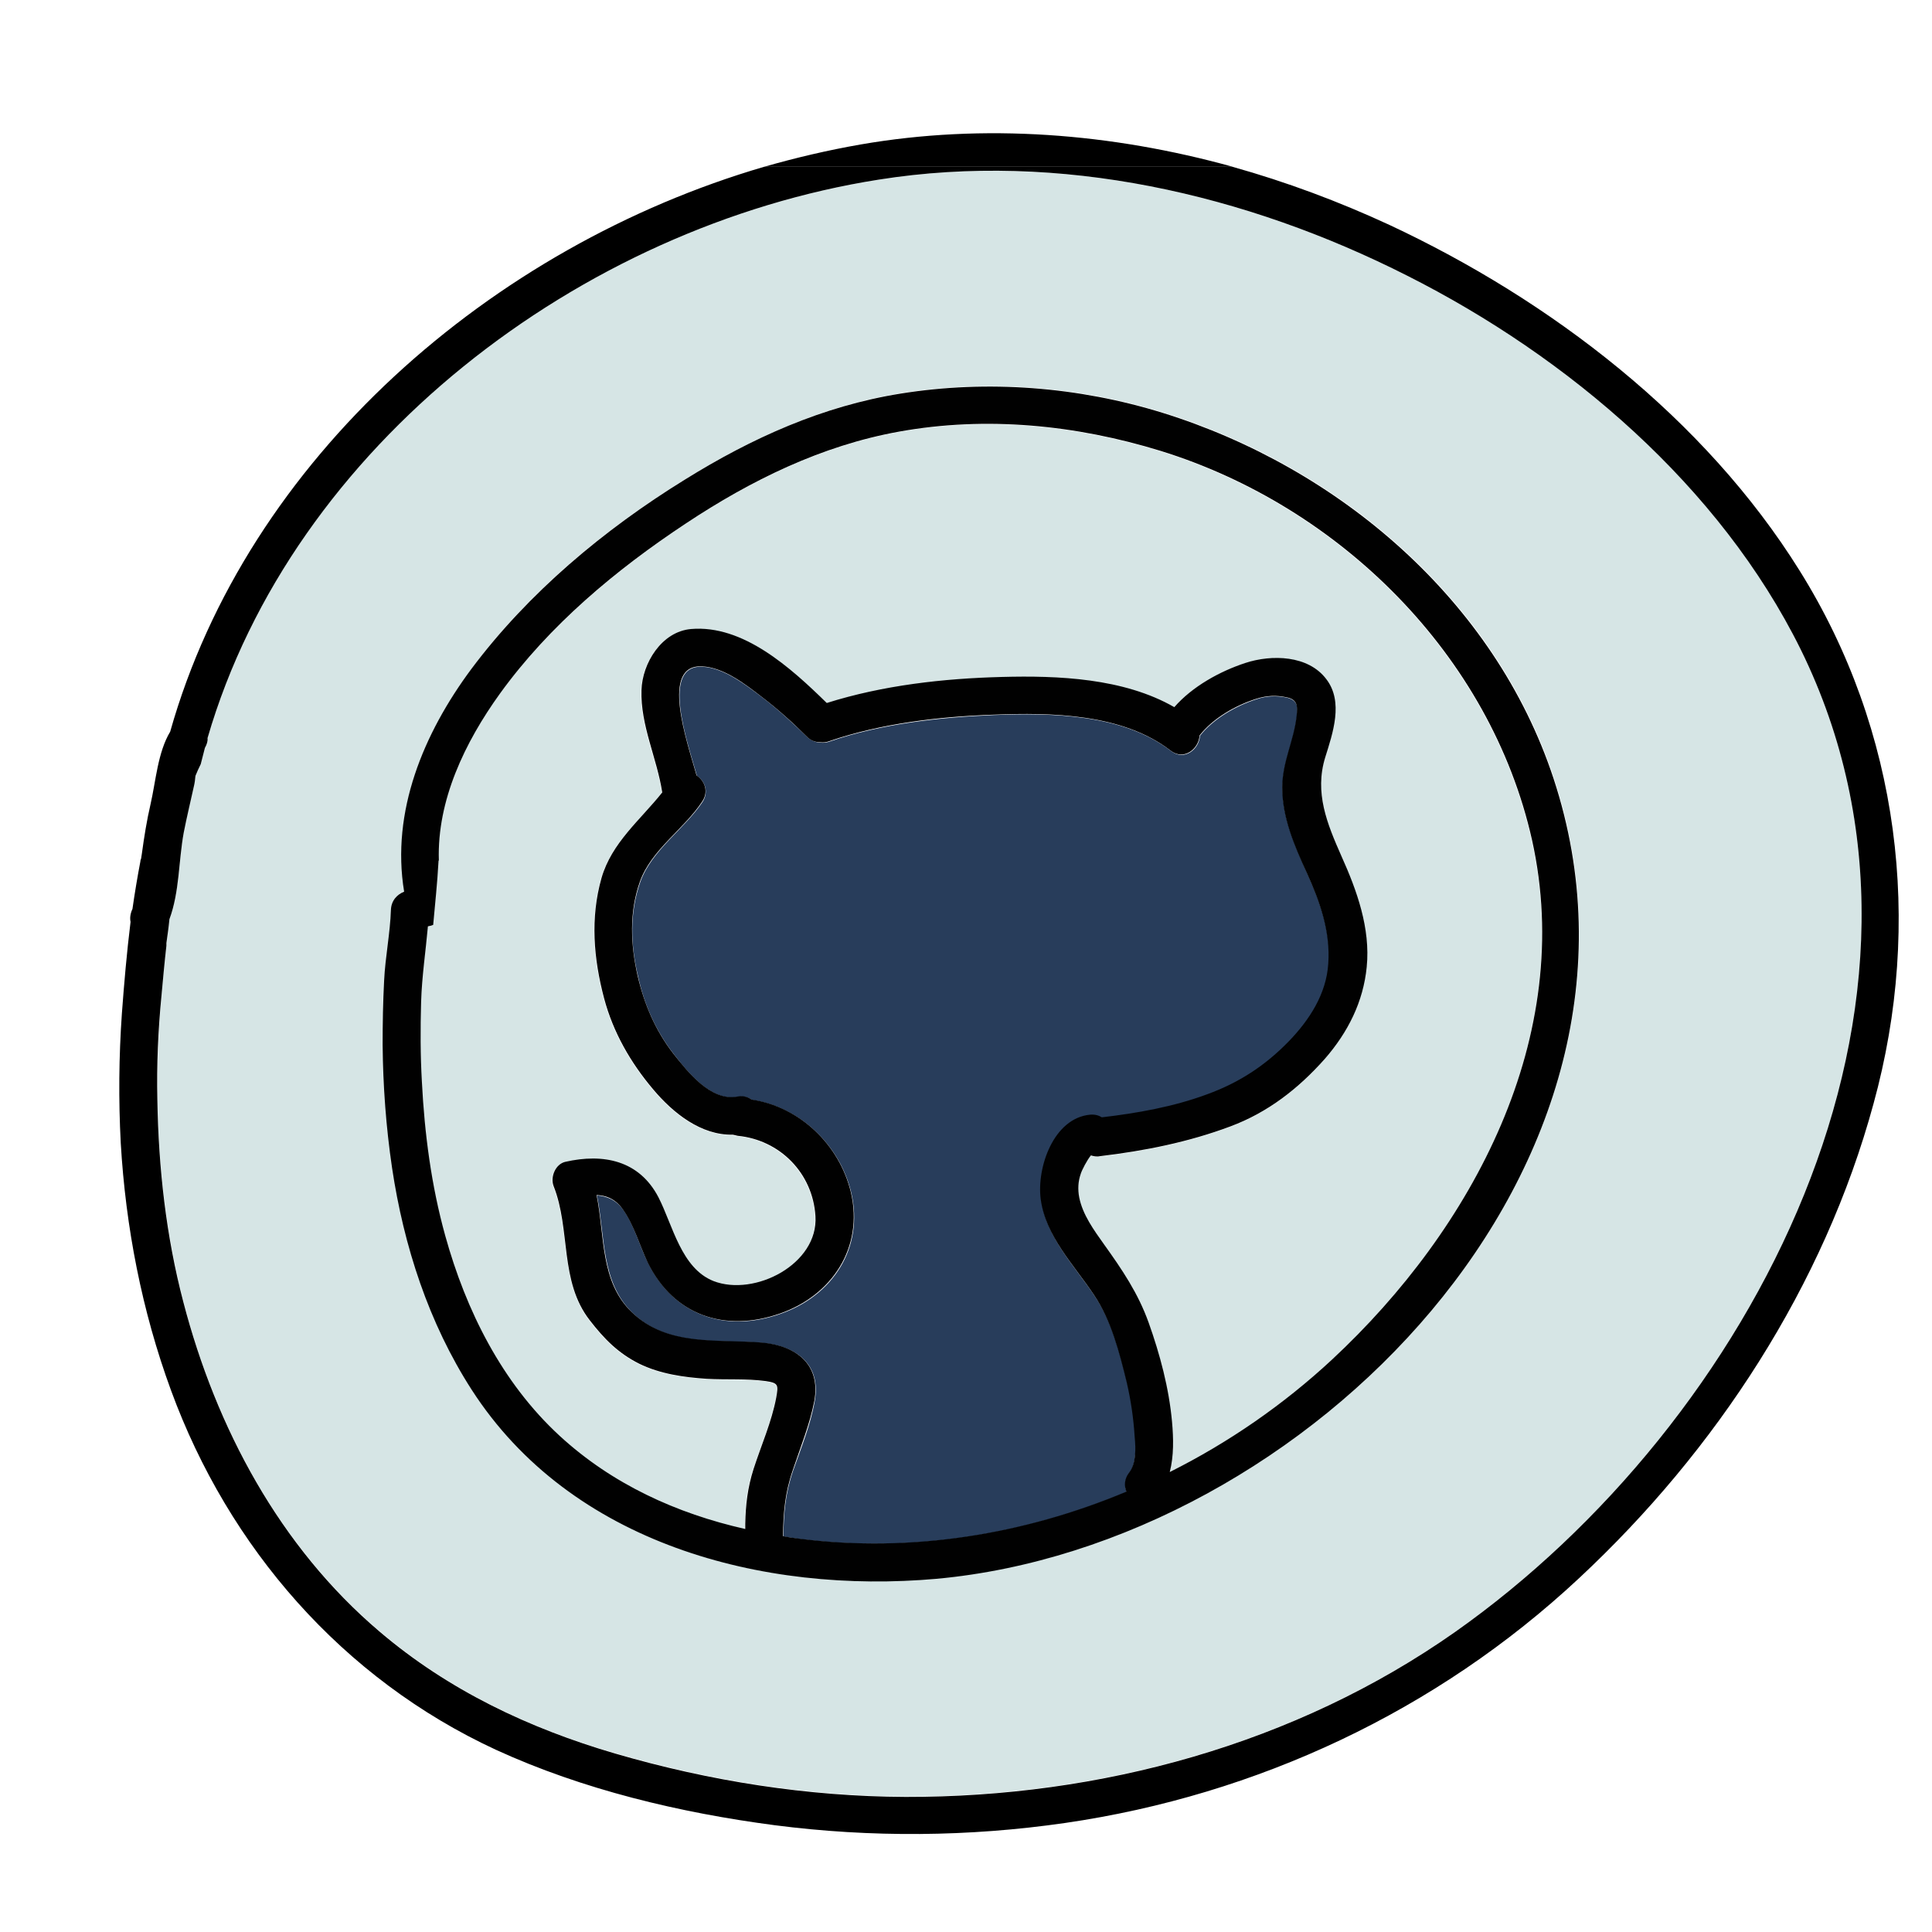
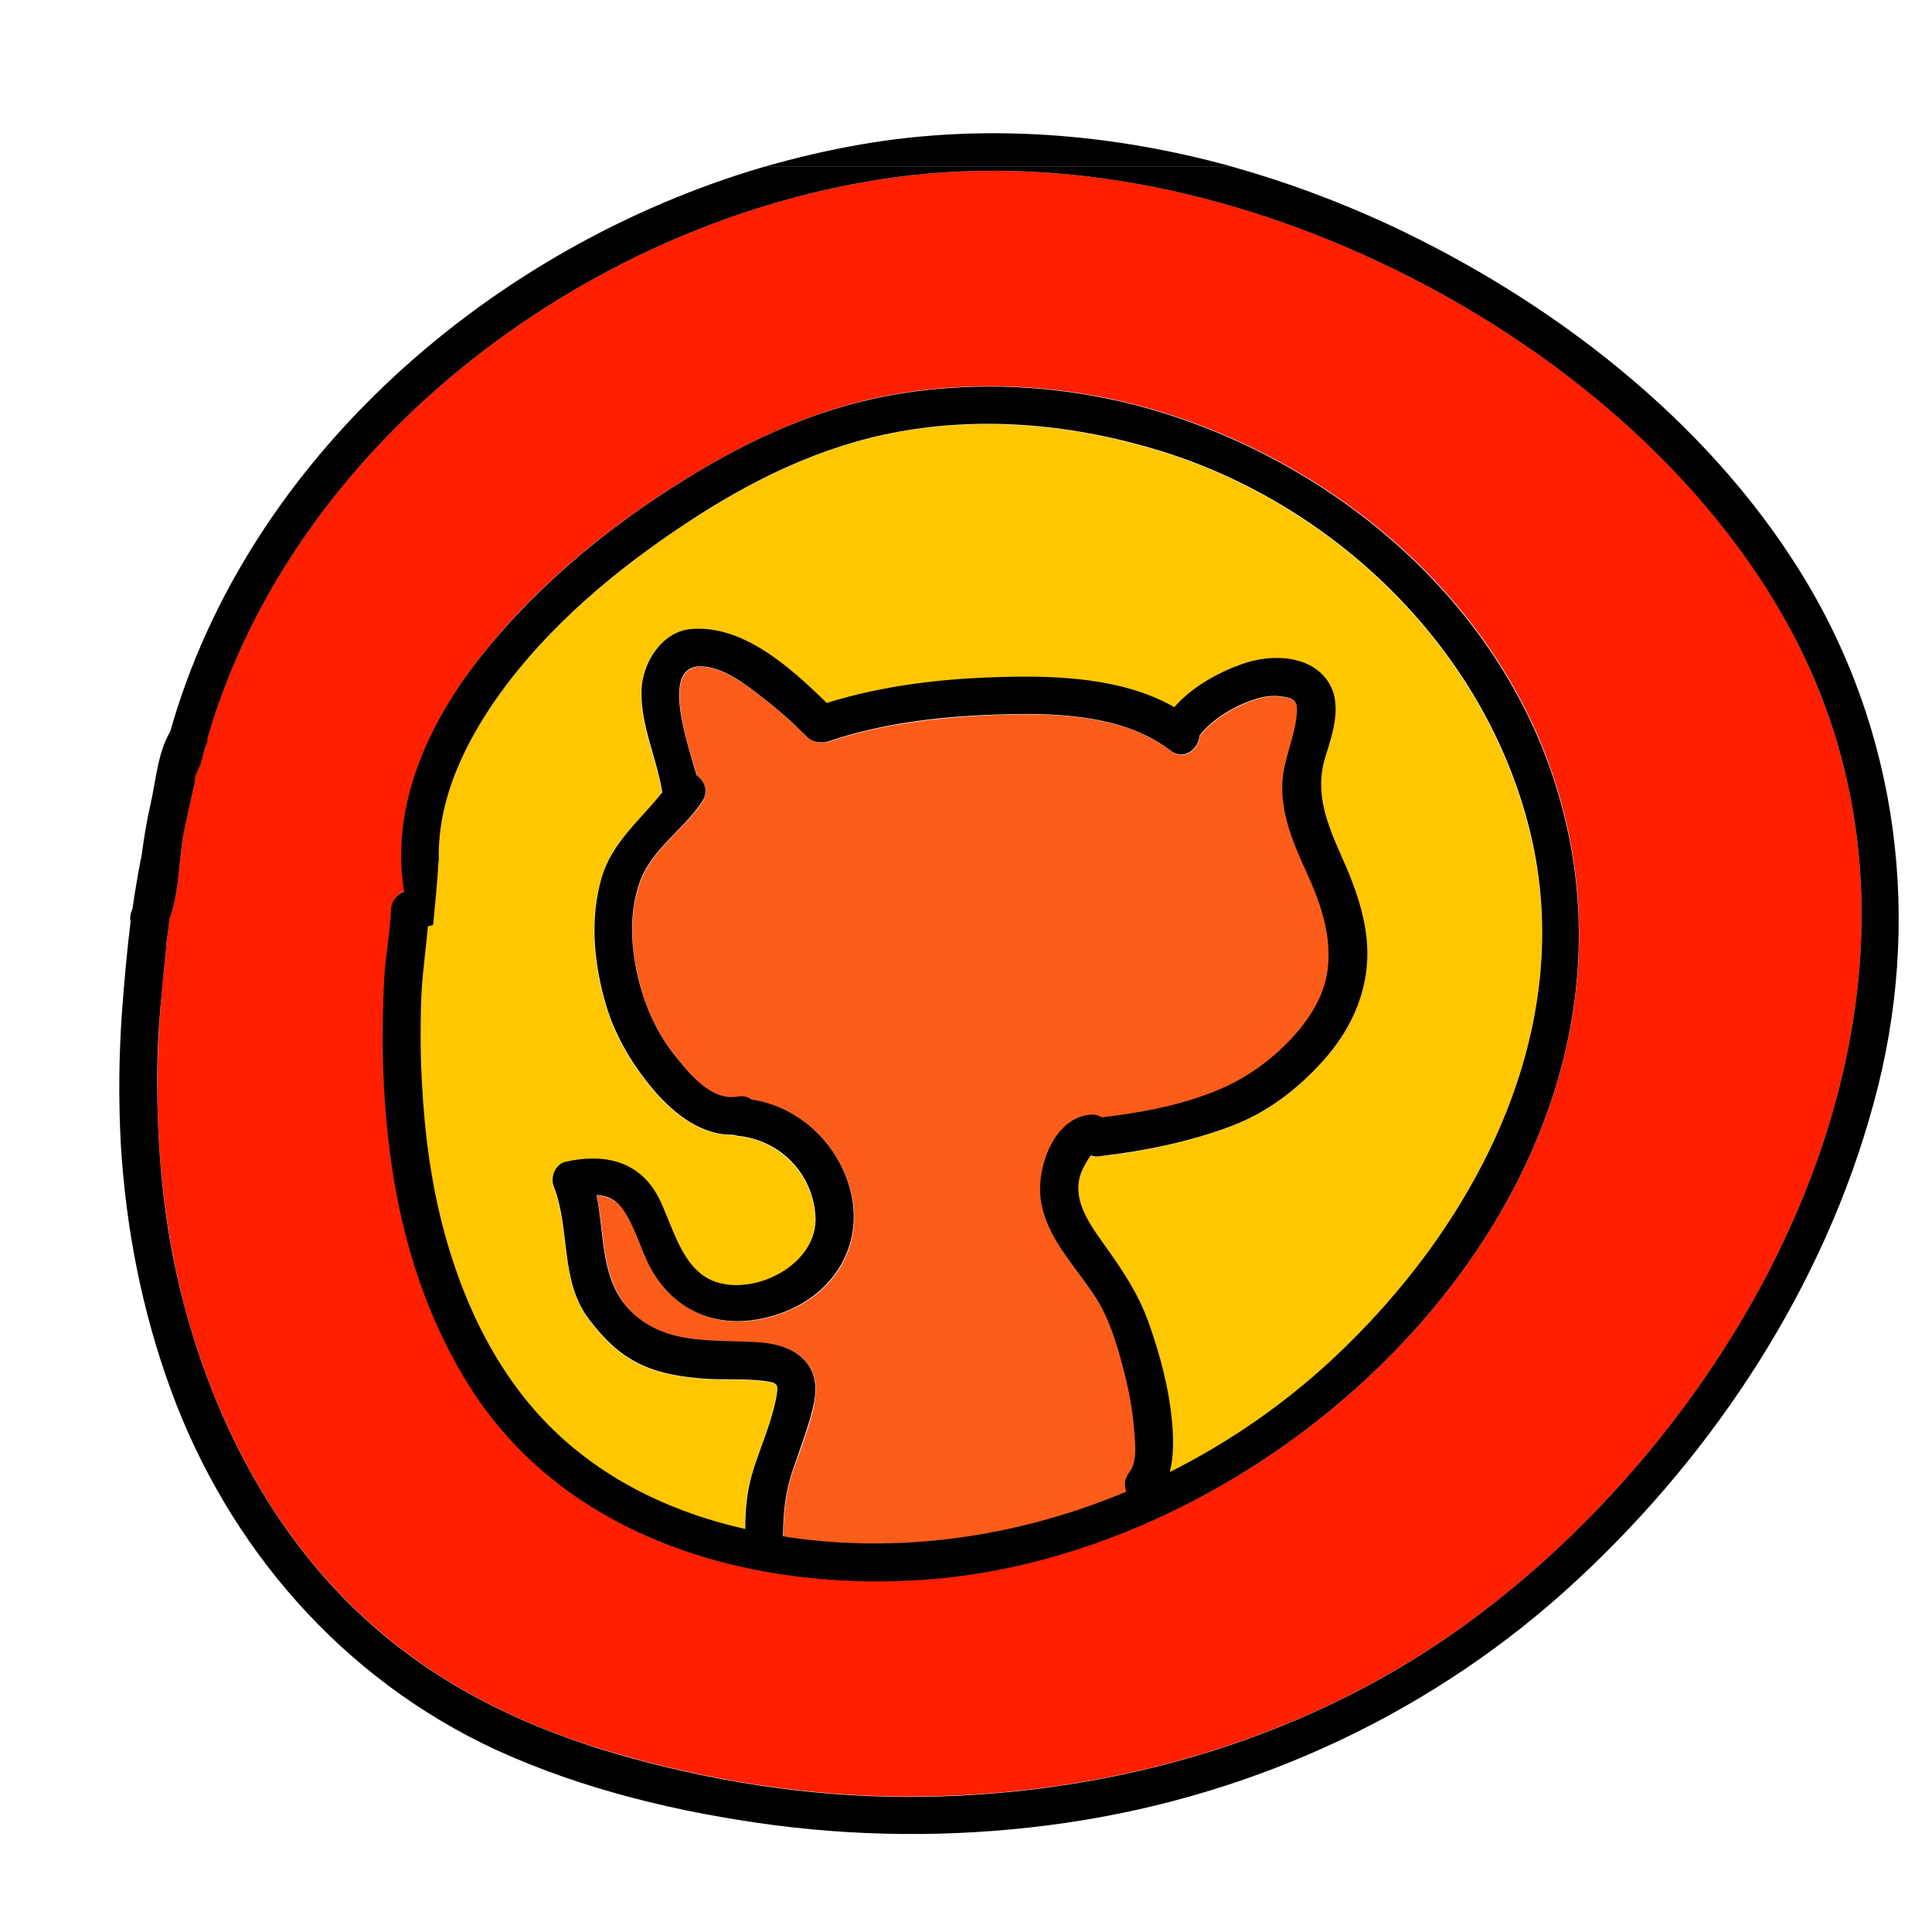
<svg xmlns="http://www.w3.org/2000/svg" viewBox="0 0 512 512" width="480px" height="480px">
-   <path fill="#283D5B" d="M346.4,231.4c-3.2-7.2-6.5-14.5-6.5-22.6c0-6.8,3.1-12.4,3.8-18.9c0.3-2.6,0.2-4.3-2.6-5c-2.8-0.6-5.4-0.5-8.1,0.4c-5.3,1.7-11.4,5.1-15,9.7c-0.2,3.5-4.1,6.8-7.7,4c-12.7-9.8-31.6-10.1-46.9-9.5c-14.4,0.6-29.8,2.3-43.5,7c-0.8,0.3-1.7,0.4-2.4,0.3c-1.2,0-2.5-0.5-3.6-1.5c-3.8-3.7-7.7-7.3-11.9-10.5c-4.4-3.3-10.1-7.8-15.8-8.1c-11.2-0.6-4.1,19.8-1.5,28.9c2.1,1.4,3.2,4.2,1.5,6.9c-4.8,7.2-13.5,12.8-16.5,21.2c-2.9,8.2-2.6,16.7-0.6,25.1c1.7,7.6,4.7,14.4,9.5,20.6c3.7,4.8,9.9,12.6,16.9,11.3c1.5-0.3,2.8,0.1,3.8,0.8c12.8,1.9,23.3,12,26.3,24.6c3.4,14.6-4.9,27.3-18.8,32.1c-14.6,5.1-28.1,0.4-35-13.4c-2.3-4.5-3.6-9.8-6.5-14c-1.9-2.7-4.3-3.8-7.1-4c2.2,10.8,1,22.9,9.4,31.1c9.5,9.2,22.5,7,34.5,8c9,0.8,15.6,5.7,13.8,15.5c-1.1,6.2-3.6,12.3-5.7,18.3c-2.1,6.1-2.5,11.3-2.6,17.5c1.5,0.2,3.1,0.5,4.6,0.7c29.4,3.7,59.2-1.1,86.4-12.5c-0.6-1.5-0.6-3.3,0.7-5c1.8-2.4,1.7-6.5,1.6-9.3c-0.2-4.8-0.9-9.7-2.1-14.4c-1.9-7.8-4.1-16.4-8.6-23.1c-5.3-8-12.9-15.6-14.2-25.5c-1.1-8.4,3.4-21.5,13.1-22.4c1.2-0.1,2.3,0.2,3.1,0.7c9.4-1.2,19-2.8,27.9-6.1c8.5-3.2,15.4-7.6,21.7-14.1c5.4-5.6,9.9-12.6,10.4-20.5C352.7,246.9,349.9,239.1,346.4,231.4z" />
-   <path fill="#D6E5E5" d="M405.9,222.7c-11-49-51-88.4-98.4-103.1c-22.4-6.9-46.3-9.3-69.4-5.1c-20.5,3.7-39.1,12.9-56.4,24.3c-18.5,12.3-36.1,27-49.3,45.1c-9.3,12.8-16.7,28.3-16.2,44.2c0,0.1-0.1,0.3-0.1,0.4c-0.3,5.6-0.9,11.1-1.4,16.7c-0.5,0.2-0.9,0.3-1.4,0.4c-0.6,6.6-1.6,13.3-1.8,20c-0.2,7-0.2,14,0.2,21.1c0.7,13.8,2.5,27.6,6.2,40.9c5.6,19.8,15,38.9,30.3,53c13.9,12.8,31.1,20.6,49.2,24.7v-0.7c0-0.2,0-0.5,0-0.7c0.1-4.9,0.5-9.5,2.2-14.5c2-6.2,4.8-12.5,6-18.9c0.6-3.4,0.6-3.9-2.8-4.4c-5.1-0.7-10.4-0.3-15.6-0.6c-6.1-0.4-12.4-1.3-17.9-4c-5.6-2.8-9.3-6.6-13.1-11.5c-8-10.4-5-24-9.6-35.6c-0.9-2.3,0.5-5.8,3.1-6.4c10.1-2.3,19.6-0.4,24.7,9.4c3.9,7.3,6,18.8,14.6,22.2c11,4.3,27.8-4.4,27-17.2c-0.7-11.3-9.4-20.2-20.6-21.3c-0.5,0-0.9-0.1-1.3-0.3c-8.4,0.2-15.8-5.7-21.1-12c-6-7.1-10.6-15.1-13-24.1c-2.8-10.6-3.7-21.3-0.7-31.9c2.7-9.5,10.3-15.4,16.1-22.7c-1.4-9.1-5.8-17.7-5.5-27.1c0.2-7.2,5.3-15.5,13.1-16.2c13.8-1.2,26.4,10.2,36,19.6c14.9-4.6,30.9-6.5,46.4-6.9c14.9-0.4,32.3,0.4,45.7,8c4.8-5.5,12.1-9.5,18.8-11.7c7-2.3,16.7-2.1,21.5,4.3c4.6,6,1.7,14.3-0.3,20.7c-2.9,9.4,0.4,17.7,4.3,26.2c4.1,9.1,7.7,19.1,6.7,29.3c-1,9.3-5,17.4-11.1,24.4c-6.9,7.9-15.1,14.2-25,17.9c-11.2,4.2-22.8,6.5-34.6,7.9c-0.9,0.1-1.7,0-2.4-0.2c-1,1.2-2.4,3.9-2.7,4.9c-0.7,2-0.8,4.1-0.4,6.2c0.9,4.6,3.9,8.8,6.6,12.5c4.8,6.6,9,12.9,11.8,20.7c3,8.4,5.4,17.4,6.2,26.3c0.4,4.4,0.5,9-0.6,13.3c15.7-7.8,30.2-17.9,43-29.8C390.2,325.7,417.6,274.8,405.9,222.7z" />
-   <path fill="#D6E5E5" d="M477.2,172.1c-21.3-43.4-61.6-77.5-104.2-99C330.3,51.4,280.8,40,232.9,47.6C154,60,77.6,117.9,55,195.5c0,0.9-0.2,1.7-0.7,2.6c-0.4,1.4-0.8,2.9-1.1,4.3c-0.5,1-1,2-1.4,3.1c-0.1,0.9-0.3,1.9-0.4,2.7c-0.9,4.1-2,8.2-2.7,12.3c-1.4,7.7-1.1,15.7-3.8,23c-0.2,2.1-0.5,4.2-0.8,6.3c0,0.3,0,0.5,0,0.7c-0.5,4.4-0.9,8.8-1.3,13.2c-0.8,9.2-1.2,18.4-1.1,27.6c0.3,18.1,2.4,36.2,6.9,53.7c8.7,33.3,25.5,64.8,52,87.3c18.2,15.5,39.5,25.7,62.4,32.3c25,7.3,51,11.4,77.1,11.5c51.5,0.1,103.2-13.9,145.6-43.7C464.1,377.2,523.2,265.6,477.2,172.1z M248.3,418.3c-46.2,4.2-96.9-9.2-123.2-50.1c-11.4-17.7-18-38.1-21.1-58.8c-1.6-10.8-2.5-21.7-2.5-32.6c0-5.7,0.1-11.4,0.4-17.1c0.4-6.3,1.6-12.5,1.8-18.7c0.1-2.4,1.6-4.1,3.5-4.8c-3.5-21.2,5.1-41.9,17.8-59c15-20.3,35.2-37,56.6-50.2c17.7-10.9,36.5-19.5,57.2-22.8c23-3.7,47.1-1.8,69.4,5.1c46.6,14.5,88.1,49.6,103.6,96.9C445.4,308.6,346.2,409.4,248.3,418.3z" />
+   <path fill="#fd5d1b" d="M346.4,231.4c-3.2-7.2-6.5-14.5-6.5-22.6c0-6.8,3.1-12.4,3.8-18.9c0.3-2.6,0.2-4.3-2.6-5c-2.8-0.6-5.4-0.5-8.1,0.4c-5.3,1.7-11.4,5.1-15,9.7c-0.2,3.5-4.1,6.8-7.7,4c-12.7-9.8-31.6-10.1-46.9-9.5c-14.4,0.6-29.8,2.3-43.5,7c-0.8,0.3-1.7,0.4-2.4,0.3c-1.2,0-2.5-0.5-3.6-1.5c-3.8-3.7-7.7-7.3-11.9-10.5c-4.4-3.3-10.1-7.8-15.8-8.1c-11.2-0.6-4.1,19.8-1.5,28.9c2.1,1.4,3.2,4.2,1.5,6.9c-4.8,7.2-13.5,12.8-16.5,21.2c-2.9,8.2-2.6,16.7-0.6,25.1c1.7,7.6,4.7,14.4,9.5,20.6c3.7,4.8,9.9,12.6,16.9,11.3c1.5-0.3,2.8,0.1,3.8,0.8c12.8,1.9,23.3,12,26.3,24.6c3.4,14.6-4.9,27.3-18.8,32.1c-14.6,5.1-28.1,0.4-35-13.4c-2.3-4.5-3.6-9.8-6.5-14c-1.9-2.7-4.3-3.8-7.1-4c2.2,10.8,1,22.9,9.4,31.1c9.5,9.2,22.5,7,34.5,8c9,0.8,15.6,5.7,13.8,15.5c-1.1,6.2-3.6,12.3-5.7,18.3c-2.1,6.1-2.5,11.3-2.6,17.5c1.5,0.2,3.1,0.5,4.6,0.7c29.4,3.7,59.2-1.1,86.4-12.5c-0.6-1.5-0.6-3.3,0.7-5c1.8-2.4,1.7-6.5,1.6-9.3c-0.2-4.8-0.9-9.7-2.1-14.4c-1.9-7.8-4.1-16.4-8.6-23.1c-5.3-8-12.9-15.6-14.2-25.5c-1.1-8.4,3.4-21.5,13.1-22.4c1.2-0.1,2.3,0.2,3.1,0.7c9.4-1.2,19-2.8,27.9-6.1c8.5-3.2,15.4-7.6,21.7-14.1c5.4-5.6,9.9-12.6,10.4-20.5C352.7,246.9,349.9,239.1,346.4,231.4z" />
+   <path fill="#ffc700" d="M405.9,222.7c-11-49-51-88.4-98.4-103.1c-22.4-6.9-46.3-9.3-69.4-5.1c-20.5,3.7-39.1,12.9-56.4,24.3c-18.5,12.3-36.1,27-49.3,45.1c-9.3,12.8-16.7,28.3-16.2,44.2c0,0.1-0.1,0.3-0.1,0.4c-0.3,5.6-0.9,11.1-1.4,16.7c-0.5,0.2-0.9,0.3-1.4,0.4c-0.6,6.6-1.6,13.3-1.8,20c-0.2,7-0.2,14,0.2,21.1c0.7,13.8,2.5,27.6,6.2,40.9c5.6,19.8,15,38.9,30.3,53c13.9,12.8,31.1,20.6,49.2,24.7v-0.7c0-0.2,0-0.5,0-0.7c0.1-4.9,0.5-9.5,2.2-14.5c2-6.2,4.8-12.5,6-18.9c0.6-3.4,0.6-3.9-2.8-4.4c-5.1-0.7-10.4-0.3-15.6-0.6c-6.1-0.4-12.4-1.3-17.9-4c-5.6-2.8-9.3-6.6-13.1-11.5c-8-10.4-5-24-9.6-35.6c-0.9-2.3,0.5-5.8,3.1-6.4c10.1-2.3,19.6-0.4,24.7,9.4c3.9,7.3,6,18.8,14.6,22.2c11,4.3,27.8-4.4,27-17.2c-0.7-11.3-9.4-20.2-20.6-21.3c-0.5,0-0.9-0.1-1.3-0.3c-8.4,0.2-15.8-5.7-21.1-12c-6-7.1-10.6-15.1-13-24.1c-2.8-10.6-3.7-21.3-0.7-31.9c2.7-9.5,10.3-15.4,16.1-22.7c-1.4-9.1-5.8-17.7-5.5-27.1c0.2-7.2,5.3-15.5,13.1-16.2c13.8-1.2,26.4,10.2,36,19.6c14.9-4.6,30.9-6.5,46.4-6.9c14.9-0.4,32.3,0.4,45.7,8c4.8-5.5,12.1-9.5,18.8-11.7c7-2.3,16.7-2.1,21.5,4.3c4.6,6,1.7,14.3-0.3,20.7c-2.9,9.4,0.4,17.7,4.3,26.2c4.1,9.1,7.7,19.1,6.7,29.3c-1,9.3-5,17.4-11.1,24.4c-6.9,7.9-15.1,14.2-25,17.9c-11.2,4.2-22.8,6.5-34.6,7.9c-0.9,0.1-1.7,0-2.4-0.2c-1,1.2-2.4,3.9-2.7,4.9c-0.7,2-0.8,4.1-0.4,6.2c0.9,4.6,3.9,8.8,6.6,12.5c4.8,6.6,9,12.9,11.8,20.7c3,8.4,5.4,17.4,6.2,26.3c0.4,4.4,0.5,9-0.6,13.3c15.7-7.8,30.2-17.9,43-29.8C390.2,325.7,417.6,274.8,405.9,222.7z" />
+   <path fill="#ff1f01" d="M477.2,172.1c-21.3-43.4-61.6-77.5-104.2-99C330.3,51.4,280.8,40,232.9,47.6C154,60,77.6,117.9,55,195.5c0,0.9-0.2,1.7-0.7,2.6c-0.4,1.4-0.8,2.9-1.1,4.3c-0.5,1-1,2-1.4,3.1c-0.1,0.9-0.3,1.9-0.4,2.7c-0.9,4.1-2,8.2-2.7,12.3c-1.4,7.7-1.1,15.7-3.8,23c-0.2,2.1-0.5,4.2-0.8,6.3c0,0.3,0,0.5,0,0.7c-0.5,4.4-0.9,8.8-1.3,13.2c-0.8,9.2-1.2,18.4-1.1,27.6c0.3,18.1,2.4,36.2,6.9,53.7c8.7,33.3,25.5,64.8,52,87.3c18.2,15.5,39.5,25.7,62.4,32.3c25,7.3,51,11.4,77.1,11.5c51.5,0.1,103.2-13.9,145.6-43.7C464.1,377.2,523.2,265.6,477.2,172.1z M248.3,418.3c-46.2,4.2-96.9-9.2-123.2-50.1c-11.4-17.7-18-38.1-21.1-58.8c-1.6-10.8-2.5-21.7-2.5-32.6c0-5.7,0.1-11.4,0.4-17.1c0.4-6.3,1.6-12.5,1.8-18.7c0.1-2.4,1.6-4.1,3.5-4.8c-3.5-21.2,5.1-41.9,17.8-59c15-20.3,35.2-37,56.6-50.2c17.7-10.9,36.5-19.5,57.2-22.8c23-3.7,47.1-1.8,69.4,5.1c46.6,14.5,88.1,49.6,103.6,96.9C445.4,308.6,346.2,409.4,248.3,418.3z" />
  <path d="M228,38.3c-8.6,1.5-17.1,3.5-25.5,5.9h124.2C294.6,35.3,260.8,32.6,228,38.3z" />
  <path d="M476.9,151.2c-25.2-40.4-65.9-71.6-108.7-91.6c-13.4-6.2-27.3-11.4-41.6-15.4H202.5C130.4,65.3,65.6,121.4,45.1,193.9c-3.3,5.5-3.8,13.1-5.2,19.2c-1,4.3-1.7,8.7-2.3,13.1c-0.1,0.4-0.1,0.9-0.2,1.3c-0.1,0.3-0.2,0.5-0.2,0.8c-0.8,4.2-1.5,8.4-2.1,12.6c0,0.1-0.1,0.1-0.1,0.2c-0.5,1.2-0.6,2.3-0.4,3.2c-1,8.1-1.7,16.2-2.3,24.3c-0.8,11.4-0.9,22.9-0.3,34.3c1.3,22.3,5.6,44.5,13.3,65.5c15.3,41.8,45.5,76.5,86.1,95.3c23.1,10.6,48.8,16.7,73.9,20c25.5,3.3,51.5,3.1,77-0.6c50.9-7.4,98.5-29.7,136.1-64.8c36.4-33.9,65-77.6,78.1-125.8C509.7,244.6,503.4,193.6,476.9,151.2z M385.6,432.5c-42.4,29.8-94.1,43.8-145.6,43.7C214,476.1,188,472,163,464.7c-22.9-6.7-44.2-16.8-62.4-32.3c-26.5-22.5-43.3-54-52-87.3c-4.6-17.5-6.6-35.6-6.9-53.7c-0.2-9.2,0.2-18.4,1.1-27.6c0.4-4.4,0.8-8.8,1.3-13.2c0-0.2,0-0.5,0-0.7c0.3-2.1,0.6-4.2,0.8-6.3c2.7-7.3,2.4-15.4,3.8-23c0.8-4.1,1.8-8.2,2.7-12.3c0.2-0.8,0.3-1.7,0.4-2.7c0.4-1,0.9-2.1,1.4-3.1c0.4-1.4,0.7-2.9,1.1-4.3c0.5-0.9,0.8-1.8,0.7-2.6C77.6,117.9,154,60,232.9,47.6c47.9-7.6,97.3,3.8,140.1,25.5c42.6,21.5,82.8,55.7,104.2,99C523.2,265.6,464.1,377.2,385.6,432.5z" />
  <path fill="#010101" d="M411.7,206.3c-15.6-47.3-57-82.4-103.6-96.9c-22.3-6.9-46.3-8.8-69.4-5.1c-20.7,3.3-39.5,11.8-57.2,22.8c-21.4,13.2-41.5,30-56.6,50.2c-12.7,17.1-21.3,37.8-17.8,59c-1.8,0.7-3.4,2.3-3.5,4.8c-0.2,6.2-1.5,12.5-1.8,18.7c-0.3,5.7-0.4,11.4-0.4,17.1c0.1,10.9,0.9,21.8,2.5,32.6c3.1,20.7,9.7,41.1,21.1,58.8c26.3,40.8,77,54.2,123.2,50.1C346.2,409.4,445.4,308.6,411.7,206.3z M299.2,390.3c-1.3,1.7-1.3,3.5-0.7,5c-27.2,11.4-57,16.2-86.4,12.5c-1.5-0.2-3.1-0.4-4.6-0.7c0.1-6.2,0.5-11.4,2.6-17.5c2-6,4.5-12.1,5.7-18.3c1.8-9.8-4.9-14.7-13.8-15.5c-12.1-1-25,1.1-34.5-8c-8.5-8.1-7.2-20.3-9.4-31.1c2.8,0.1,5.2,1.2,7.1,4c2.9,4.2,4.3,9.4,6.5,14c6.9,13.9,20.4,18.5,35,13.4c13.8-4.8,22.2-17.5,18.8-32.1c-3-12.6-13.5-22.7-26.3-24.6c-1-0.7-2.2-1.1-3.8-0.8c-7,1.3-13.1-6.5-16.9-11.3c-4.8-6.2-7.7-13-9.5-20.6c-1.9-8.4-2.3-16.9,0.6-25.1c3-8.4,11.7-13.9,16.5-21.2c1.8-2.7,0.6-5.5-1.5-6.9c-2.6-9.2-9.7-29.5,1.5-28.9c5.8,0.3,11.5,4.8,15.8,8.1c4.2,3.2,8.2,6.8,11.9,10.5c1.1,1.1,2.3,1.5,3.6,1.5c0.8,0.1,1.6,0,2.4-0.3c13.7-4.7,29.1-6.5,43.5-7c15.3-0.6,34.2-0.3,46.9,9.5c3.6,2.8,7.5-0.5,7.7-4c3.6-4.6,9.6-8,15-9.7c2.8-0.9,5.3-1,8.1-0.4c2.9,0.6,2.9,2.4,2.6,5c-0.7,6.5-3.8,12.1-3.8,18.9c0,8,3.2,15.4,6.5,22.6c3.5,7.7,6.3,15.6,5.7,24.1c-0.5,8-5,14.9-10.4,20.5c-6.3,6.5-13.2,11-21.7,14.1c-8.9,3.3-18.5,5-27.9,6.1c-0.8-0.5-1.8-0.8-3.1-0.7c-9.7,0.9-14.2,14-13.1,22.4c1.3,9.9,8.9,17.5,14.2,25.5c4.5,6.7,6.7,15.3,8.6,23.1c1.1,4.7,1.8,9.5,2.1,14.4C301,383.8,301.1,387.9,299.2,390.3z M353,360.3c-12.8,11.9-27.4,22-43,29.8c1.1-4.3,1-8.9,0.6-13.3c-0.8-8.9-3.2-17.9-6.2-26.3c-2.8-7.8-7-14-11.8-20.7c-2.7-3.8-5.7-7.9-6.6-12.5c-0.4-2.1-0.3-4.2,0.4-6.2c0.3-1,1.7-3.7,2.7-4.9c0.7,0.2,1.5,0.4,2.4,0.2c11.8-1.4,23.4-3.7,34.6-7.9c9.9-3.7,18-10,25-17.9c6.1-7,10.2-15.1,11.1-24.4c1-10.2-2.6-20.2-6.7-29.3c-3.8-8.6-7.2-16.8-4.3-26.2c2-6.4,4.9-14.7,0.3-20.7c-4.8-6.4-14.5-6.6-21.5-4.3c-6.7,2.2-14,6.2-18.8,11.7c-13.4-7.7-30.8-8.4-45.7-8c-15.5,0.4-31.5,2.2-46.4,6.9c-9.6-9.4-22.2-20.8-36-19.6c-7.8,0.7-12.9,9.1-13.1,16.2c-0.3,9.3,4.1,18,5.5,27.1c-5.8,7.3-13.4,13.3-16.1,22.7c-3,10.6-2.1,21.3,0.7,31.9c2.4,9,7,17,13,24.1c5.3,6.3,12.7,12.2,21.1,12c0.4,0.1,0.8,0.2,1.3,0.3c11.2,1.1,19.9,9.9,20.6,21.3c0.8,12.7-16.1,21.4-27,17.2c-8.6-3.4-10.8-14.8-14.6-22.2c-5.1-9.8-14.6-11.7-24.7-9.4c-2.6,0.6-4,4-3.1,6.4c4.6,11.6,1.5,25.2,9.6,35.6c3.8,4.9,7.5,8.7,13.1,11.5c5.5,2.7,11.8,3.6,17.9,4c5.2,0.3,10.4-0.1,15.6,0.6c3.4,0.5,3.4,1,2.8,4.4c-1.2,6.4-4,12.7-6,18.9c-1.6,5-2.1,9.6-2.2,14.5c0,0.2,0,0.5,0,0.7v0.7c-18.2-4.1-35.3-11.9-49.2-24.7c-15.3-14.1-24.8-33.2-30.3-53c-3.7-13.3-5.5-27.1-6.2-40.9c-0.4-7-0.4-14-0.2-21.1c0.2-6.7,1.2-13.3,1.8-20c0.5-0.1,1-0.2,1.4-0.4c0.5-5.6,1.1-11.1,1.4-16.7c0-0.1,0-0.3,0.1-0.4c-0.5-15.9,6.9-31.3,16.2-44.2c13.1-18.1,30.7-32.8,49.3-45.1c17.2-11.4,35.9-20.6,56.4-24.3c23.2-4.2,47-1.8,69.4,5.1c47.4,14.7,87.4,54.1,98.4,103.1C417.6,274.8,390.2,325.7,353,360.3z" />
</svg>
